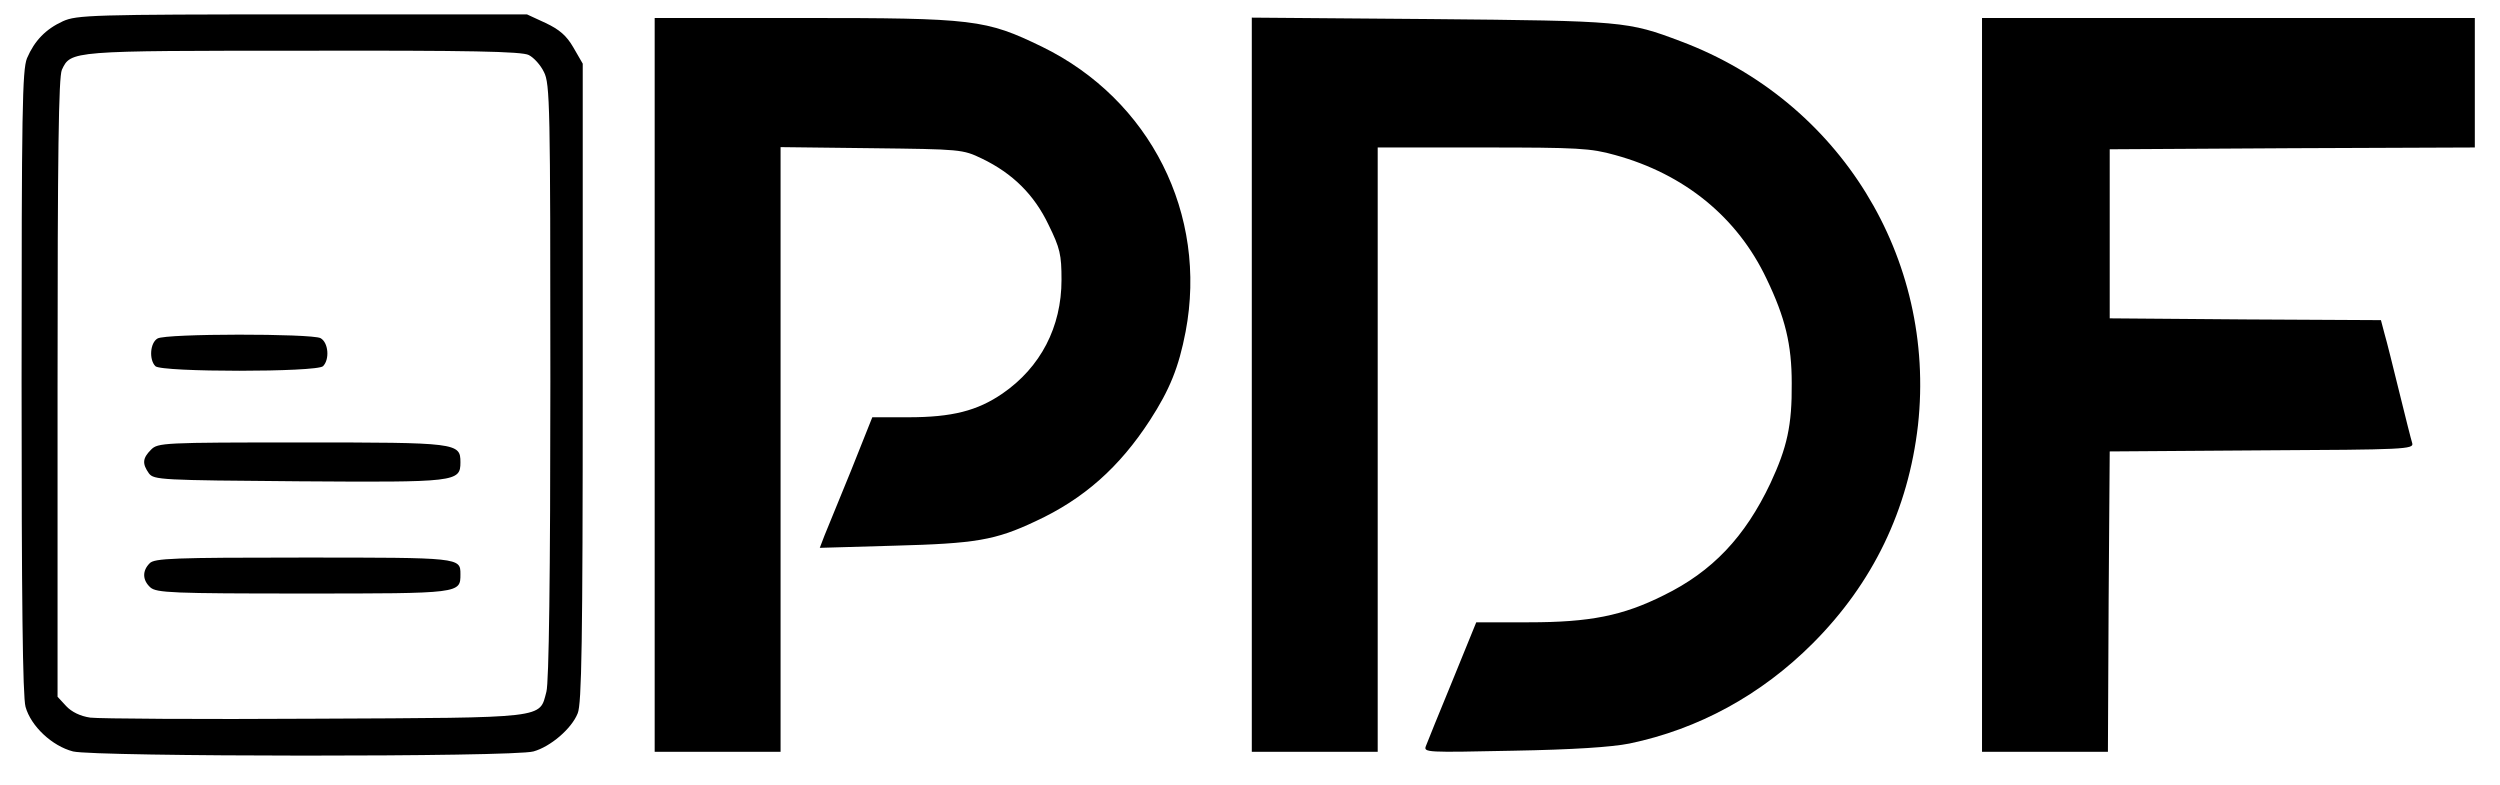
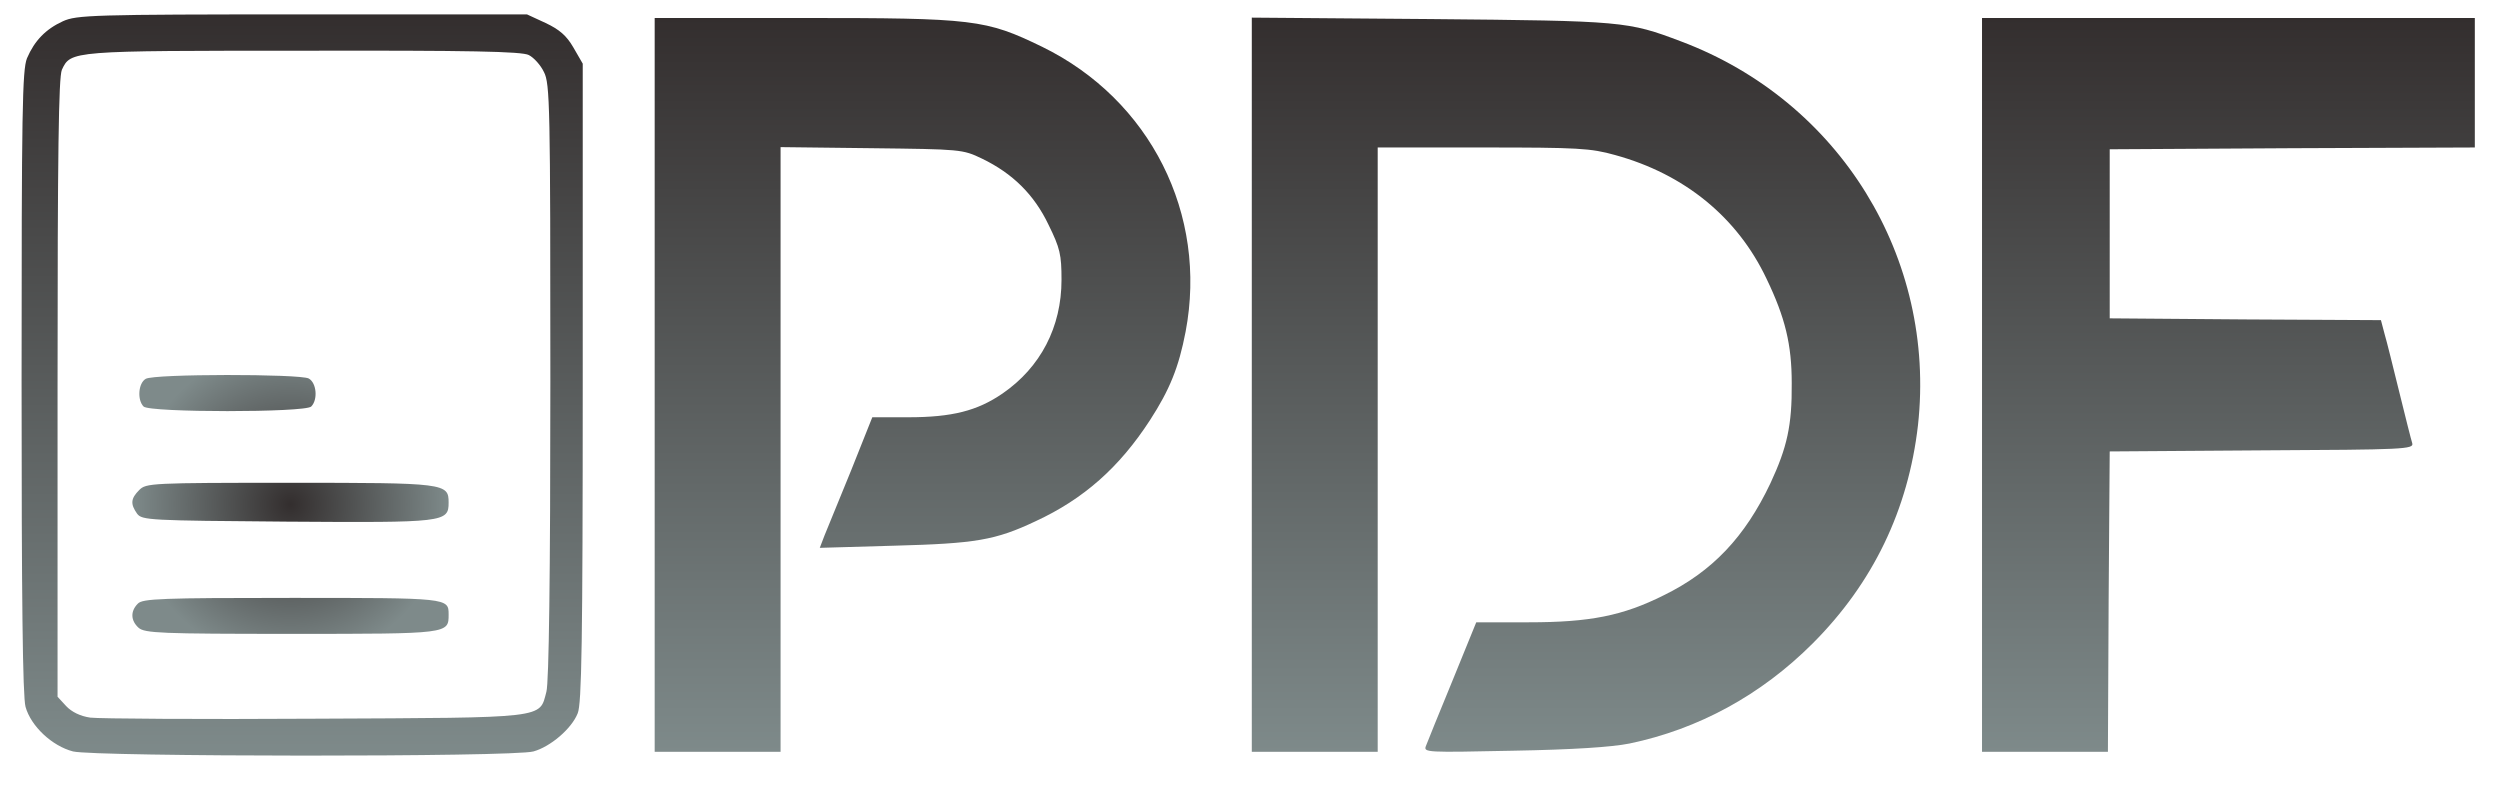
<svg xmlns="http://www.w3.org/2000/svg" version="1.0" viewBox="0 0 695 218">
-   <path d="M17.5 5.9c-4.8 2.2-7.9 5.4-10 10.3-1.3 3.3-1.5 14.4-1.5 90 0 59.9.3 87.5 1.1 90.3 1.5 5.4 7.4 10.9 13.2 12.4 6.1 1.5 122.5 1.6 128 0 4.7-1.3 10.6-6.3 12.3-10.6 1.1-2.6 1.4-19.7 1.4-91.9V17.7l-2.6-4.5c-1.9-3.3-3.9-5-7.7-6.8L146.5 4H84c-58.6 0-62.7.2-66.5 1.9zM147 15.3c1.4.7 3.3 2.8 4.2 4.7 1.7 3.2 1.8 9.4 1.8 86 0 54.2-.4 83.8-1.1 86.3-2 7.5.7 7.2-64.4 7.5-31.9.2-60 0-62.4-.3-2.8-.4-5.2-1.6-6.7-3.2l-2.4-2.6v-85.8c0-65.6.3-86.4 1.2-88.5 2.5-5.3 2.4-5.3 67.3-5.3 46-.1 60.6.2 62.5 1.2z" />
-   <path d="M43.8 94.1c-2.1 1.2-2.4 5.9-.6 7.7 1.7 1.7 44.9 1.7 46.6 0 1.9-1.9 1.5-6.6-.7-7.8-2.6-1.3-43-1.3-45.3.1zM42 125c-2.4 2.4-2.5 3.9-.6 6.6 1.4 1.8 3.2 1.9 41.6 2.2 43.9.3 45 .2 45-5.3 0-5.4-.9-5.5-44.2-5.5-38.5 0-39.9.1-41.8 2zm-.4 31.6c-2.1 2.1-2 4.7.2 6.7 1.7 1.5 6.1 1.7 42.5 1.7 43.9 0 43.7 0 43.7-5.4 0-4.6-.1-4.6-43.6-4.6-36.2 0-41.5.2-42.8 1.6zM182 107v102h35V40.9l25.3.3c24.8.3 25.3.3 30.7 2.9 8.5 4.1 14.5 10 18.5 18.4 3.2 6.5 3.6 8.3 3.6 15.3 0 13.1-5.8 24.3-16.4 31.6-7 4.8-14 6.6-26.2 6.6h-10l-5.9 14.8c-3.3 8.1-6.6 16.2-7.4 18.1l-1.3 3.4 20.8-.6c22.5-.6 28-1.5 39.2-6.8 13.4-6.2 23.3-15 31.8-28.1 5.5-8.5 8-14.7 9.9-24.6 6.2-32.6-9.8-64.5-39.9-79.2C274 5.4 271 5 222.9 5H182v102zm166-.1V209h35V41h29.3c26.5 0 29.9.2 36.7 2.1 19.3 5.3 34 17.3 42.1 34.4 5.2 10.8 7 18.3 7 29 .1 11.8-1.3 17.9-5.9 27.8-7.1 15-16.2 24.6-29.7 31.2-11.4 5.7-20.5 7.5-37.5 7.5h-14.6l-6.6 16.2c-3.7 9-7 17.1-7.4 18.2-.7 1.8.2 1.8 24.2 1.3 16.7-.3 27.4-1 32.4-2 19.2-4 36.6-13.5 50.9-27.8 16.8-16.8 26.6-37.2 29.3-60.7 5.1-46.5-21.7-90.1-65.9-106.7-14.8-5.6-16-5.7-69.5-6.2L348 4.9v102zm203 .1v102h35l.2-41.8.3-41.7 42.3-.3c39.7-.2 42.3-.3 41.8-2-.3-.9-1.9-7.3-3.6-14.2-1.7-6.9-3.5-14.2-4.1-16.2l-1-3.8-37.7-.2-37.7-.3v-47l50.8-.3L688 41V5H551v102z" />
+   <defs>
+     <linearGradient gradientUnits="userSpaceOnUse" x1="84" y1="4" x2="84" y2="210.063" id="gradient-0">
+       <stop offset="0" style="stop-color: rgb(51, 46, 46);" />
+       <stop offset="1" style="stop-color: rgb(126, 138, 138);" />
+     </linearGradient>
+     <radialGradient gradientUnits="userSpaceOnUse" cx="61.896" cy="239.852" r="43.962" id="gradient-3" gradientTransform="matrix(1, 0, 0, 1, 18.85963, -99.61754)">
+       <stop offset="0" style="stop-color: rgb(51, 46, 46);" />
+       <stop offset="1" style="stop-color: rgb(126, 138, 138);" />
+     </radialGradient>
+     <linearGradient gradientUnits="userSpaceOnUse" x1="435" y1="4.9" x2="435" y2="209" id="gradient-1">
+       <stop offset="0" style="stop-color: rgb(51, 46, 46);" />
+       <stop offset="1" style="stop-color: rgb(126, 138, 138);" />
+     </linearGradient>
+   </defs>
+   <path d="M17.5 5.9c-4.8 2.2-7.9 5.4-10 10.3-1.3 3.3-1.5 14.4-1.5 90 0 59.9.3 87.5 1.1 90.3 1.5 5.4 7.4 10.9 13.2 12.4 6.1 1.5 122.5 1.6 128 0 4.7-1.3 10.6-6.3 12.3-10.6 1.1-2.6 1.4-19.7 1.4-91.9V17.7l-2.6-4.5c-1.9-3.3-3.9-5-7.7-6.8L146.5 4H84c-58.6 0-62.7.2-66.5 1.9zM147 15.3c1.4.7 3.3 2.8 4.2 4.7 1.7 3.2 1.8 9.4 1.8 86 0 54.2-.4 83.8-1.1 86.3-2 7.5.7 7.2-64.4 7.5-31.9.2-60 0-62.4-.3-2.8-.4-5.2-1.6-6.7-3.2l-2.4-2.6v-85.8c0-65.6.3-86.4 1.2-88.5 2.5-5.3 2.4-5.3 67.3-5.3 46-.1 60.6.2 62.5 1.2z" style="fill: url(#gradient-0);" />
+   <path d="M 182 107 L 182 209 L 217 209 L 217 40.9 L 242.3 41.2 C 267.1 41.5 267.6 41.5 273 44.1 C 281.5 48.2 287.5 54.1 291.5 62.5 C 294.7 69 295.1 70.8 295.1 77.8 C 295.1 90.9 289.3 102.1 278.7 109.4 C 271.7 114.2 264.7 116 252.5 116 L 242.5 116 L 236.6 130.8 C 233.3 138.9 230 147 229.2 148.9 L 227.9 152.3 L 248.7 151.7 C 271.2 151.1 276.7 150.2 287.9 144.9 C 301.3 138.7 311.2 129.9 319.7 116.8 C 325.2 108.3 327.7 102.1 329.6 92.2 C 335.8 59.6 319.8 27.7 289.7 13 C 274 5.4 271 5 222.9 5 L 182 5 L 182 107 Z M 348 106.9 L 348 209 L 383 209 L 383 41 L 412.3 41 C 438.8 41 442.2 41.2 449 43.1 C 468.3 48.4 483 60.4 491.1 77.5 C 496.3 88.3 498.1 95.8 498.1 106.5 C 498.2 118.3 496.8 124.4 492.2 134.3 C 485.1 149.3 476 158.9 462.5 165.5 C 451.1 171.2 442 173 425 173 L 410.4 173 L 403.8 189.2 C 400.1 198.2 396.8 206.3 396.4 207.4 C 395.7 209.2 396.6 209.2 420.6 208.7 C 437.3 208.4 448 207.7 453 206.7 C 472.2 202.7 489.6 193.2 503.9 178.9 C 520.7 162.1 530.5 141.7 533.2 118.2 C 538.3 71.7 511.5 28.1 467.3 11.5 C 452.5 5.9 451.3 5.8 397.8 5.3 L 348 4.9 L 348 106.9 Z M 551 107 L 551 209 L 586 209 L 586.2 167.2 L 586.5 125.5 L 628.8 125.2 C 668.5 125 671.1 124.9 670.6 123.2 C 670.3 122.3 668.7 115.9 667 109 C 665.3 102.1 663.5 94.8 662.9 92.8 L 661.9 89 L 624.2 88.8 L 586.5 88.5 L 586.5 41.5 L 637.3 41.2 L 688 41 L 688 5 L 551 5 L 551 107 Z" style="fill: url(#gradient-1);" />
+   <path d="M 40.518 105.315 C 38.418 106.515 38.118 111.215 39.918 113.015 C 41.618 114.715 84.818 114.715 86.518 113.015 C 88.418 111.115 88.018 106.415 85.818 105.215 C 83.218 103.915 42.818 103.915 40.518 105.315 Z M 38.718 136.215 C 36.318 138.615 36.218 140.115 38.118 142.815 C 39.518 144.615 41.318 144.715 79.718 145.015 C 123.618 145.315 124.718 145.215 124.718 139.715 C 124.718 134.315 123.818 134.215 80.518 134.215 C 42.018 134.215 40.618 134.315 38.718 136.215 Z M 38.318 167.815 C 36.218 169.915 36.318 172.515 38.518 174.515 C 40.218 176.015 44.618 176.215 81.018 176.215 C 124.918 176.215 124.718 176.215 124.718 170.815 C 124.718 166.215 124.618 166.215 81.118 166.215 C 44.918 166.215 39.618 166.415 38.318 167.815 Z" style="fill: url(#gradient-3);" />
</svg>
